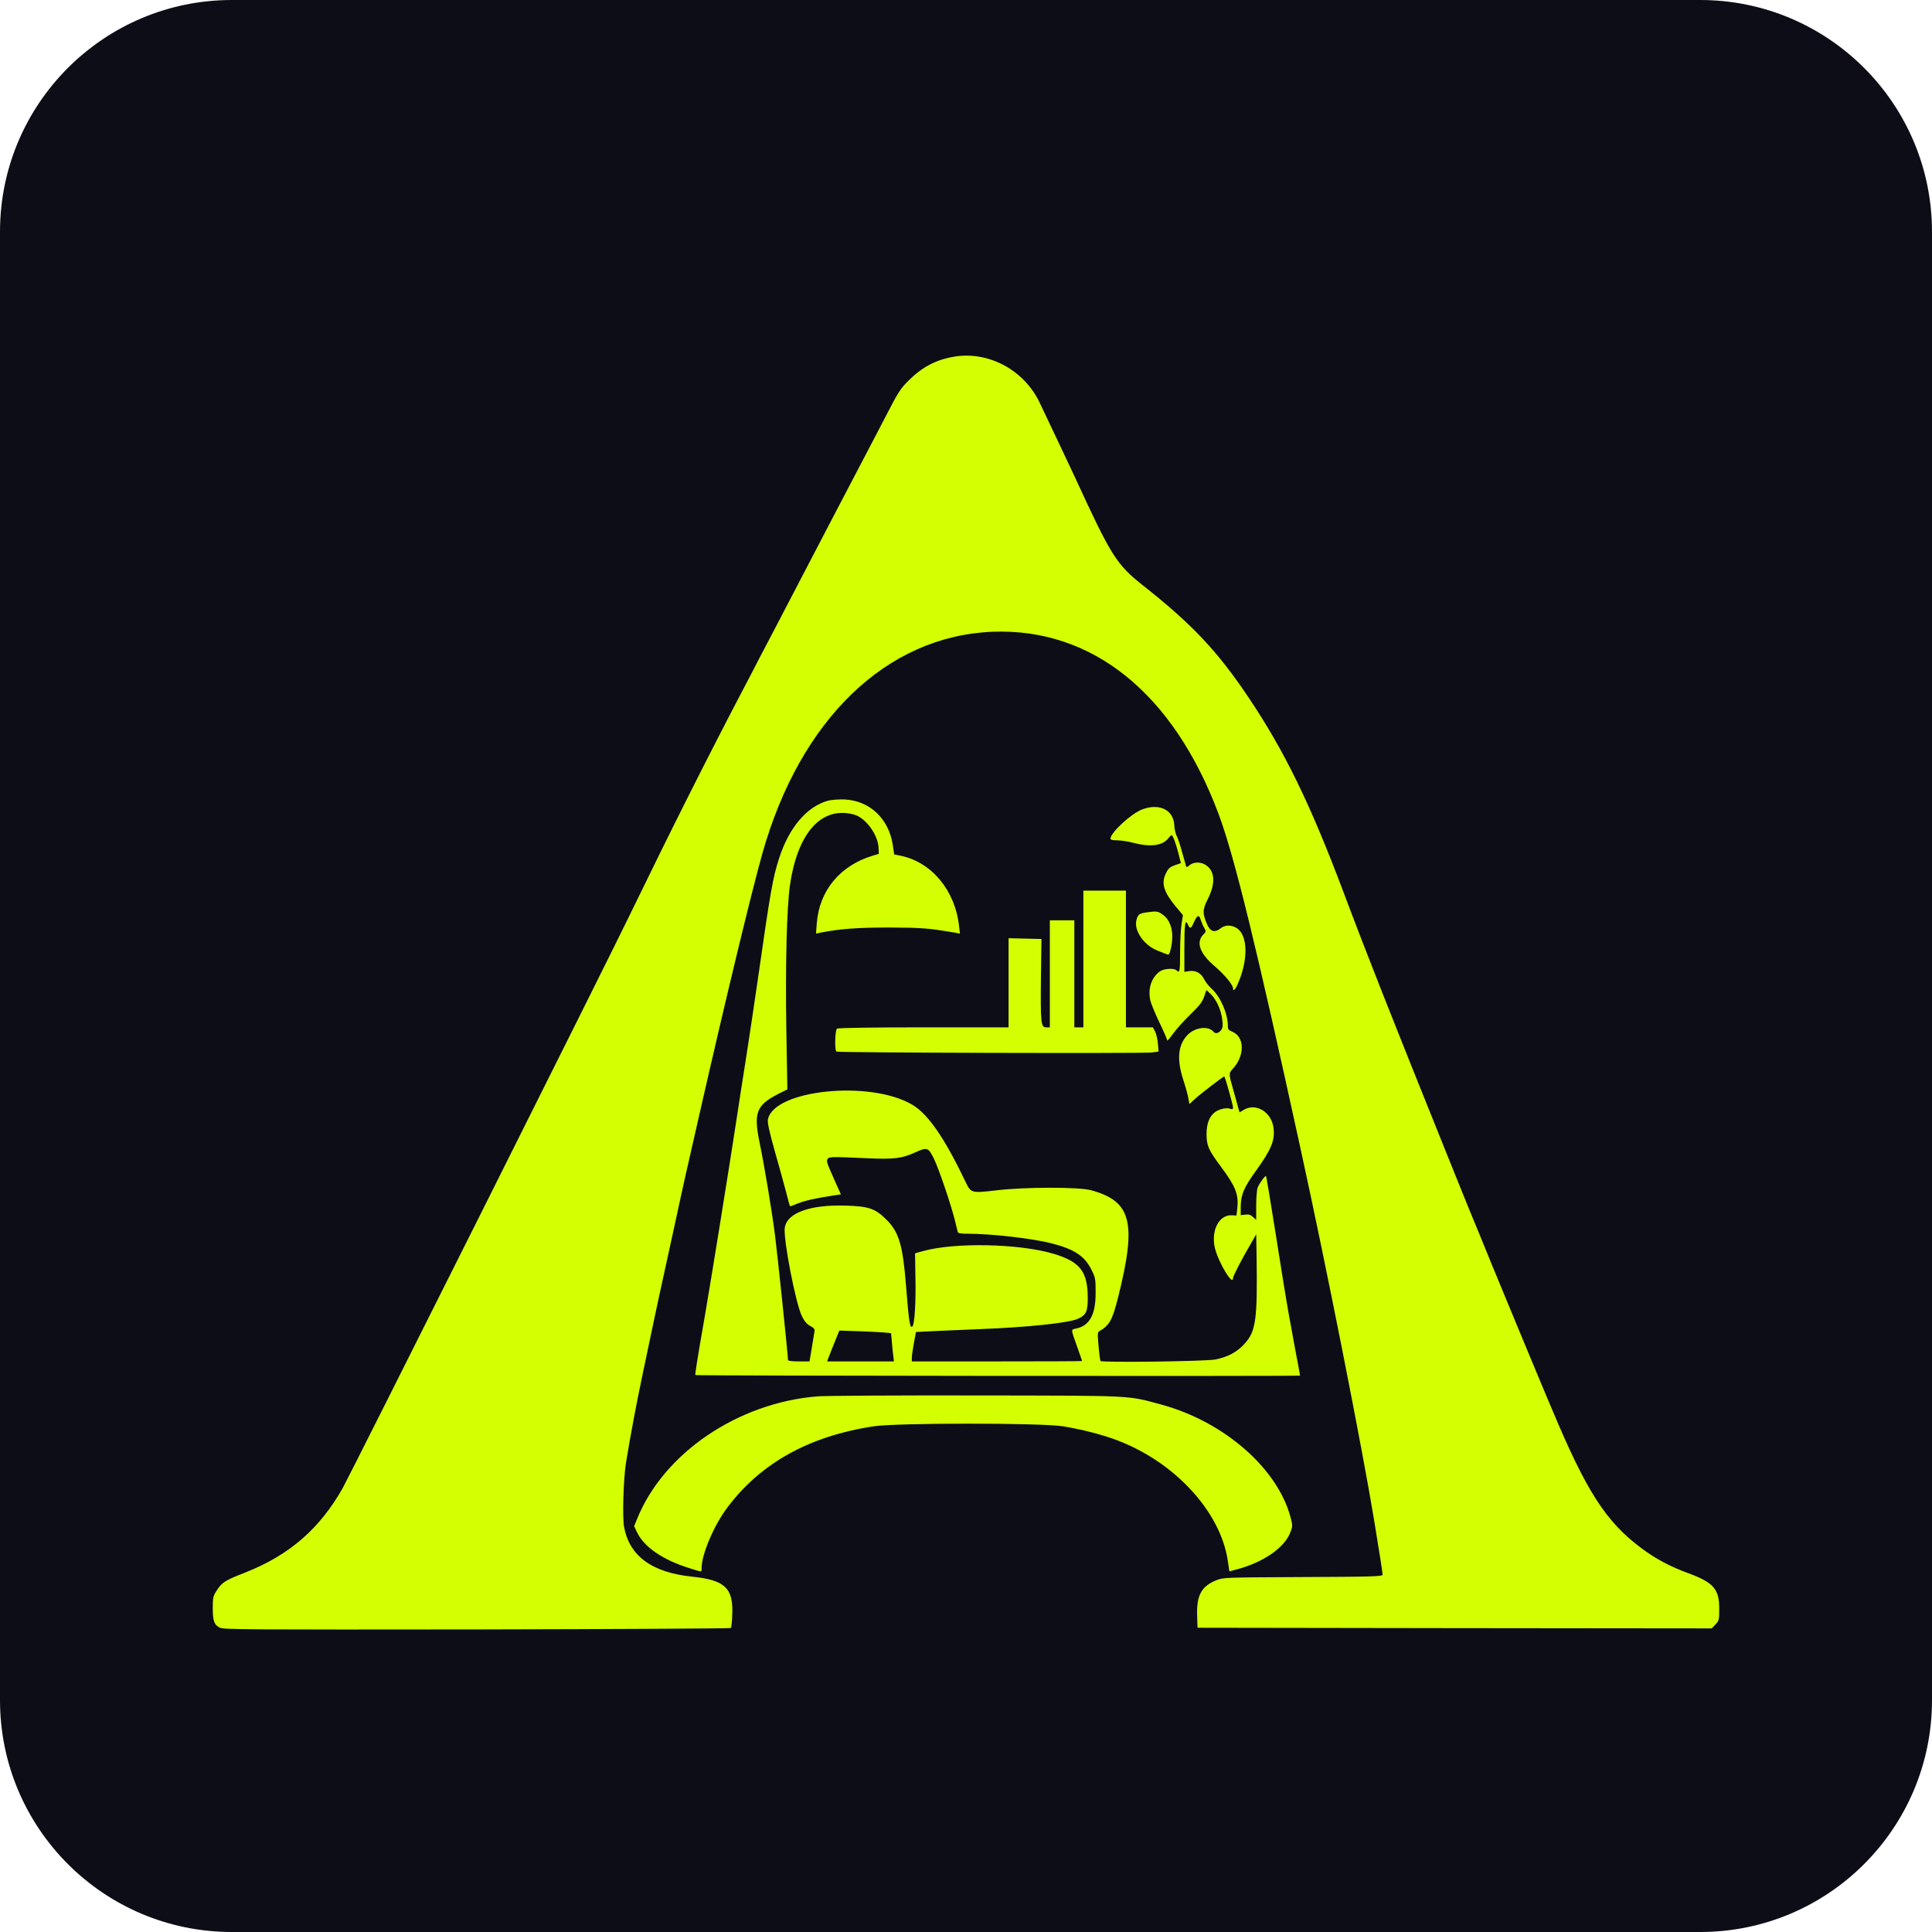
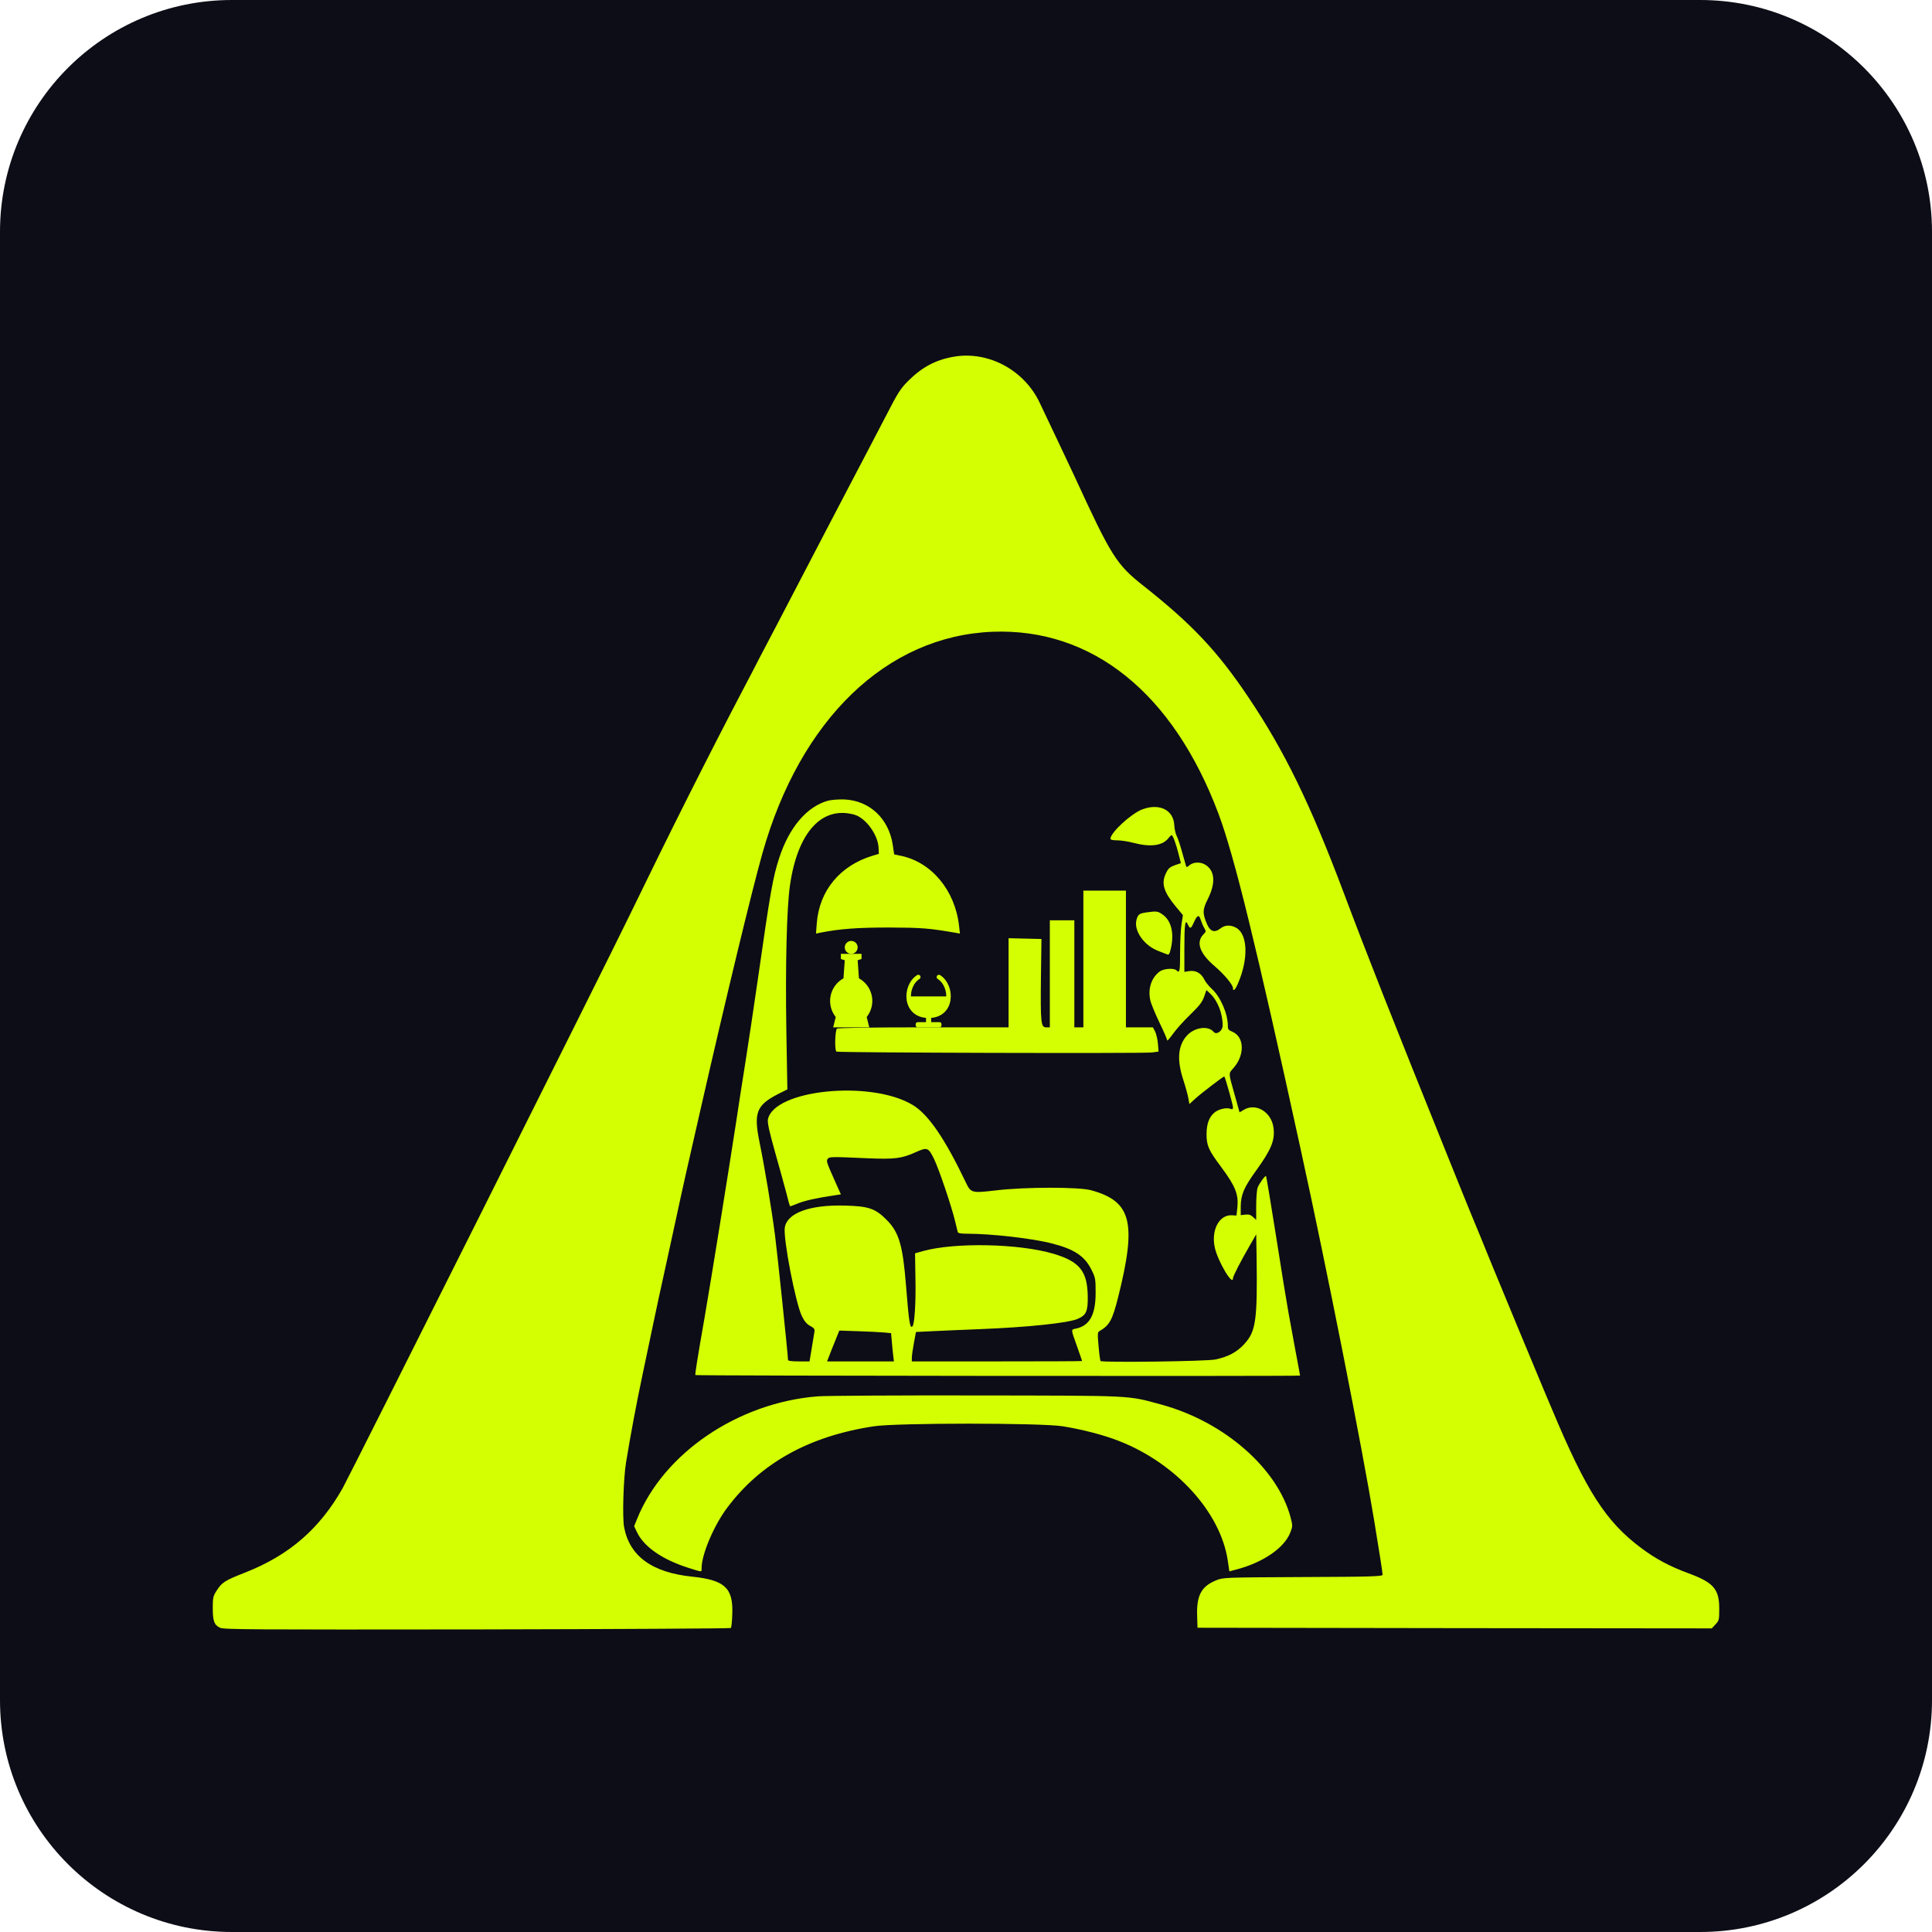
<svg xmlns="http://www.w3.org/2000/svg" viewBox="0 0 1497.92 1497.92" role="img" aria-label="AIcove">
  <rect width="1497.92" height="1497.92" rx="179.75" fill="#0d0d17" />
  <g transform="translate(144.96,255.52)">
    <g transform="translate(0,1028) scale(0.1,-0.1)" fill="#d4ff02" stroke="none">
      <path d="M5948 10070 c-141 -24 -247 -80 -353 -185 -63 -63 -81 -90 -176 -275 -59 -113 -177 -340 -264 -505 -86 -165 -241 -460 -342 -655 -102 -195 -212 -407 -245 -470 -33 -63 -90 -171 -126 -240 -35 -69 -88 -170 -117 -225 -286 -545 -580 -1131 -890 -1770 -185 -383 -2174 -4353 -2228 -4448 -178 -315 -414 -519 -753 -653 -162 -63 -184 -78 -225 -143 -26 -41 -29 -53 -29 -132 0 -103 11 -132 56 -154 30 -14 227 -15 1993 -13 1078 2 1963 7 1968 11 4 5 10 55 11 113 7 198 -60 259 -311 285 -311 32 -486 159 -528 385 -14 75 -5 376 15 499 35 214 79 450 131 696 31 145 69 327 85 404 16 77 52 244 80 370 28 127 71 325 96 440 40 188 90 411 185 825 202 886 397 1693 480 1987 293 1041 963 1687 1784 1720 774 30 1402 -476 1753 -1412 122 -326 291 -1015 641 -2620 199 -909 471 -2285 565 -2855 43 -261 66 -409 66 -424 0 -13 -82 -16 -617 -18 -618 -3 -618 -3 -675 -26 -113 -46 -151 -117 -146 -272 l3 -95 1993 -3 1994 -2 29 31 c28 30 29 35 29 123 0 150 -44 201 -235 272 -148 54 -258 113 -370 197 -274 204 -427 443 -692 1077 -18 41 -63 149 -101 240 -88 210 -230 553 -367 885 -58 143 -130 319 -160 390 -29 72 -111 272 -180 445 -436 1082 -624 1558 -807 2045 -259 688 -458 1097 -739 1515 -239 356 -435 564 -809 860 -215 169 -252 229 -540 855 -10 22 -67 141 -125 265 -59 124 -122 256 -140 295 -118 258 -397 410 -667 365z M4969 6627 c-164 -46 -301 -208 -378 -446 -49 -152 -67 -254 -166 -946 -31 -214 -74 -502 -96 -640 -22 -137 -53 -338 -69 -445 -58 -379 -196 -1236 -246 -1525 -58 -332 -76 -446 -72 -451 6 -6 4688 -10 4688 -4 0 3 -16 91 -36 195 -19 105 -44 240 -55 300 -11 61 -54 321 -94 579 -41 258 -76 471 -79 473 -6 6 -53 -58 -65 -90 -6 -16 -11 -78 -11 -139 l0 -111 -24 22 c-19 18 -33 22 -60 19 l-36 -4 0 66 c1 93 25 149 119 279 119 165 148 237 135 333 -16 123 -138 195 -231 138 l-32 -19 -12 42 c-6 23 -21 78 -34 122 -39 138 -39 138 -7 173 95 101 93 248 -3 288 -30 12 -35 19 -35 47 0 93 -57 224 -124 285 -22 20 -49 53 -59 74 -24 49 -67 72 -117 64 l-37 -6 0 178 c0 193 6 236 27 190 17 -37 24 -35 45 12 28 62 41 68 55 23 7 -21 19 -50 28 -64 14 -24 13 -28 -6 -47 -61 -61 -31 -148 84 -246 77 -66 144 -146 144 -173 0 -28 19 -11 39 38 81 187 76 376 -11 429 -44 26 -90 25 -125 -3 -44 -35 -78 -26 -103 30 -37 85 -37 115 4 196 62 123 57 217 -14 265 -40 27 -98 26 -131 -4 -15 -13 -19 -14 -23 -3 -2 8 -16 57 -31 109 -14 52 -33 109 -42 125 -8 17 -17 53 -18 81 -5 119 -115 174 -248 124 -87 -33 -245 -179 -247 -227 0 -9 17 -13 53 -13 28 0 86 -9 127 -20 131 -34 223 -22 269 36 10 13 22 24 25 24 10 0 35 -69 54 -145 l18 -72 -47 -16 c-40 -15 -51 -25 -69 -63 -38 -77 -18 -143 76 -257 l56 -67 -11 -69 c-6 -39 -11 -138 -11 -220 0 -147 -3 -164 -28 -139 -19 19 -99 14 -130 -9 -65 -48 -93 -134 -73 -223 5 -25 37 -102 70 -171 34 -70 61 -133 61 -140 0 -7 20 16 45 51 25 35 85 102 134 149 71 69 92 96 107 138 l18 52 29 -27 c58 -55 97 -154 97 -247 0 -43 -48 -77 -70 -50 -43 51 -151 35 -209 -31 -68 -77 -77 -186 -26 -342 19 -59 37 -125 40 -147 l7 -40 41 38 c49 45 227 181 230 176 9 -13 67 -222 67 -238 0 -17 -4 -19 -22 -12 -28 10 -84 -2 -117 -26 -45 -34 -66 -90 -66 -173 1 -89 15 -121 115 -255 109 -147 134 -210 124 -312 l-7 -62 -37 2 c-99 4 -162 -119 -130 -255 26 -108 140 -299 140 -233 0 16 63 138 134 260 l46 80 3 -170 c7 -496 -5 -582 -95 -680 -57 -63 -125 -99 -223 -120 -72 -15 -878 -25 -892 -12 -3 4 -10 55 -15 114 -9 98 -8 109 7 118 78 45 99 84 144 260 146 583 105 746 -209 832 -95 26 -511 26 -737 -1 -188 -22 -195 -21 -234 61 -164 343 -291 528 -412 601 -325 196 -1079 119 -1123 -113 -4 -25 10 -90 54 -247 33 -117 73 -260 88 -318 14 -58 28 -106 29 -107 1 -2 29 8 62 22 56 22 140 41 280 62 l53 8 -36 80 c-76 171 -78 176 -67 194 12 18 20 19 308 6 213 -9 267 -2 375 47 89 40 98 37 141 -50 38 -77 137 -369 165 -487 9 -38 18 -76 20 -82 2 -9 25 -13 71 -13 188 0 506 -36 657 -75 174 -44 256 -98 308 -203 32 -64 33 -72 33 -182 0 -170 -48 -255 -154 -276 -38 -8 -39 -1 9 -135 22 -62 40 -114 40 -116 0 -2 -297 -3 -660 -3 l-660 0 0 28 c0 15 7 66 16 114 l16 86 121 6 c67 3 235 11 372 16 380 15 689 48 762 80 65 29 78 57 77 170 -2 198 -61 273 -264 334 -268 80 -767 90 -1015 21 l-60 -17 3 -198 c4 -182 -7 -352 -23 -368 -19 -20 -27 25 -50 315 -25 313 -54 413 -149 509 -88 89 -139 107 -322 112 -274 8 -452 -57 -469 -171 -13 -87 85 -591 133 -687 19 -39 38 -61 64 -75 30 -16 36 -24 33 -45 -2 -14 -12 -71 -21 -127 l-17 -103 -84 0 c-55 0 -83 4 -83 11 0 37 -84 840 -101 969 -27 207 -81 530 -119 715 -48 234 -26 291 145 379 l70 35 -8 463 c-8 502 3 944 28 1118 59 412 247 619 499 549 87 -24 182 -153 188 -254 l2 -50 -44 -13 c-256 -76 -418 -272 -437 -526 l-6 -79 34 7 c152 30 289 40 534 40 248 -1 306 -5 509 -40 l39 -7 -7 61 c-31 274 -213 493 -451 542 l-52 11 -11 75 c-32 205 -181 343 -377 351 -45 1 -100 -3 -126 -10z m438 -4123 l52 -5 6 -67 c3 -37 8 -86 11 -109 l5 -43 -259 0 -259 0 34 88 c19 48 41 101 48 119 l13 32 149 -5 c81 -3 171 -7 200 -10z M6950 5400 l0 -530 -35 0 -35 0 0 415 0 415 -95 0 -95 0 0 -415 0 -415 -29 0 c-40 0 -44 33 -40 390 l4 295 -128 3 -127 3 0 -346 0 -345 -657 0 c-392 0 -664 -4 -673 -10 -15 -9 -20 -164 -5 -178 9 -9 2373 -15 2444 -7 l54 7 -5 62 c-3 34 -13 76 -22 94 l-17 32 -104 0 -105 0 0 530 0 530 -165 0 -165 0 0 -530z M7438 5761 c-55 -8 -65 -16 -76 -57 -23 -84 58 -200 170 -242 29 -11 60 -23 69 -27 12 -4 18 5 27 45 28 121 3 221 -67 267 -35 24 -44 25 -123 14z M4890 2009 c-618 -49 -1194 -440 -1400 -950 l-23 -57 23 -48 c54 -112 196 -210 393 -273 117 -37 107 -37 107 -3 0 105 96 332 199 468 259 346 635 555 1137 631 180 27 1292 27 1464 0 149 -24 316 -67 431 -112 445 -172 794 -555 849 -932 l12 -81 56 15 c206 54 372 168 417 288 18 46 18 51 2 114 -100 380 -514 743 -1002 876 -269 73 -195 69 -1440 71 -616 1 -1167 -2 -1225 -7z" />
+       <g transform="scale(10,-10) translate(0,-1028)">
+         <g fill="#d4ff02">
+           <path d="M501 541 L503 533 A20 20 0 0 1 509 503 L510 489 L507 488 L507 484 L523 484 L523 488 L520 489 L521 503 A20 20 0 0 1 527 533 L529 541 Z" />
+           <circle cx="515" cy="479" r="5" />
+           <path d="M559.6 517 C559.6 527 566 532 575 532 C584 532 590.4 527 590.4 517 Z" />
+           <rect x="573" y="532" width="4" height="6" />
+           <rect x="565" y="537" width="20" height="4" rx="1.5" />
+         </g>
+         <path d="M567 502 C556 509 556 532 575 532 C594 532 594 509 583 502" fill="none" stroke="#d4ff02" stroke-width="3.5" stroke-linecap="round" />
+       </g>
    </g>
  </g>
</svg>
